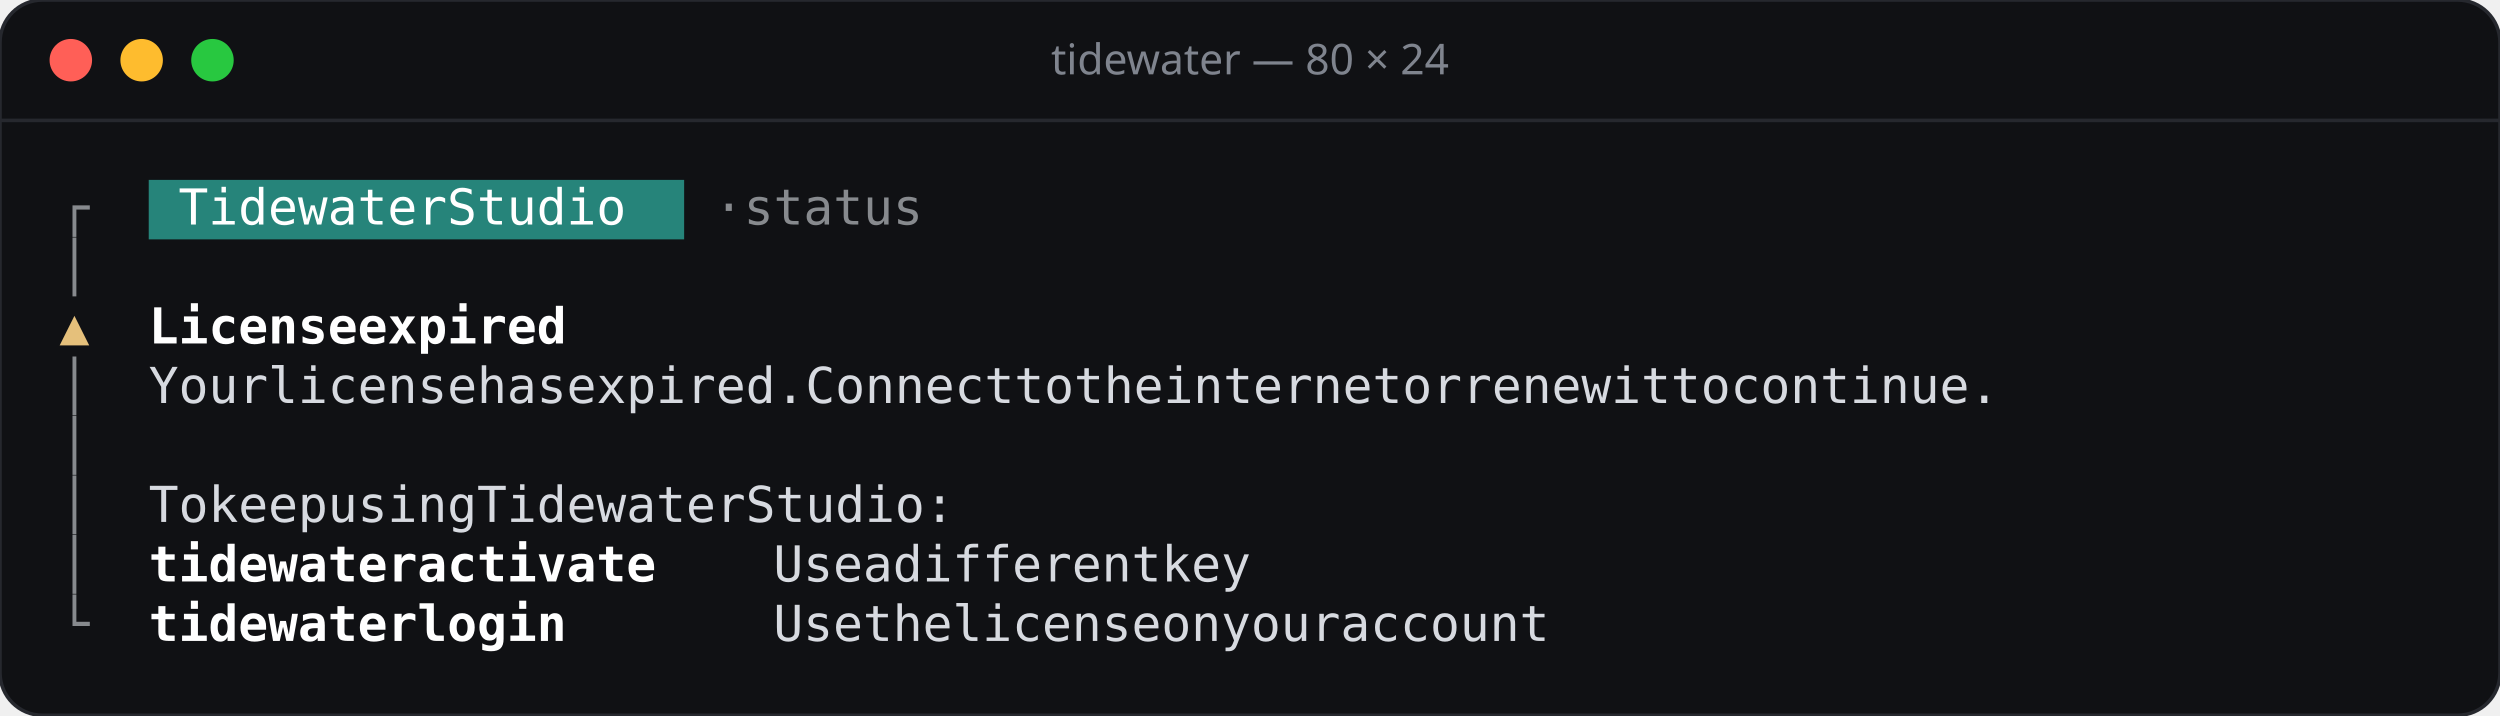
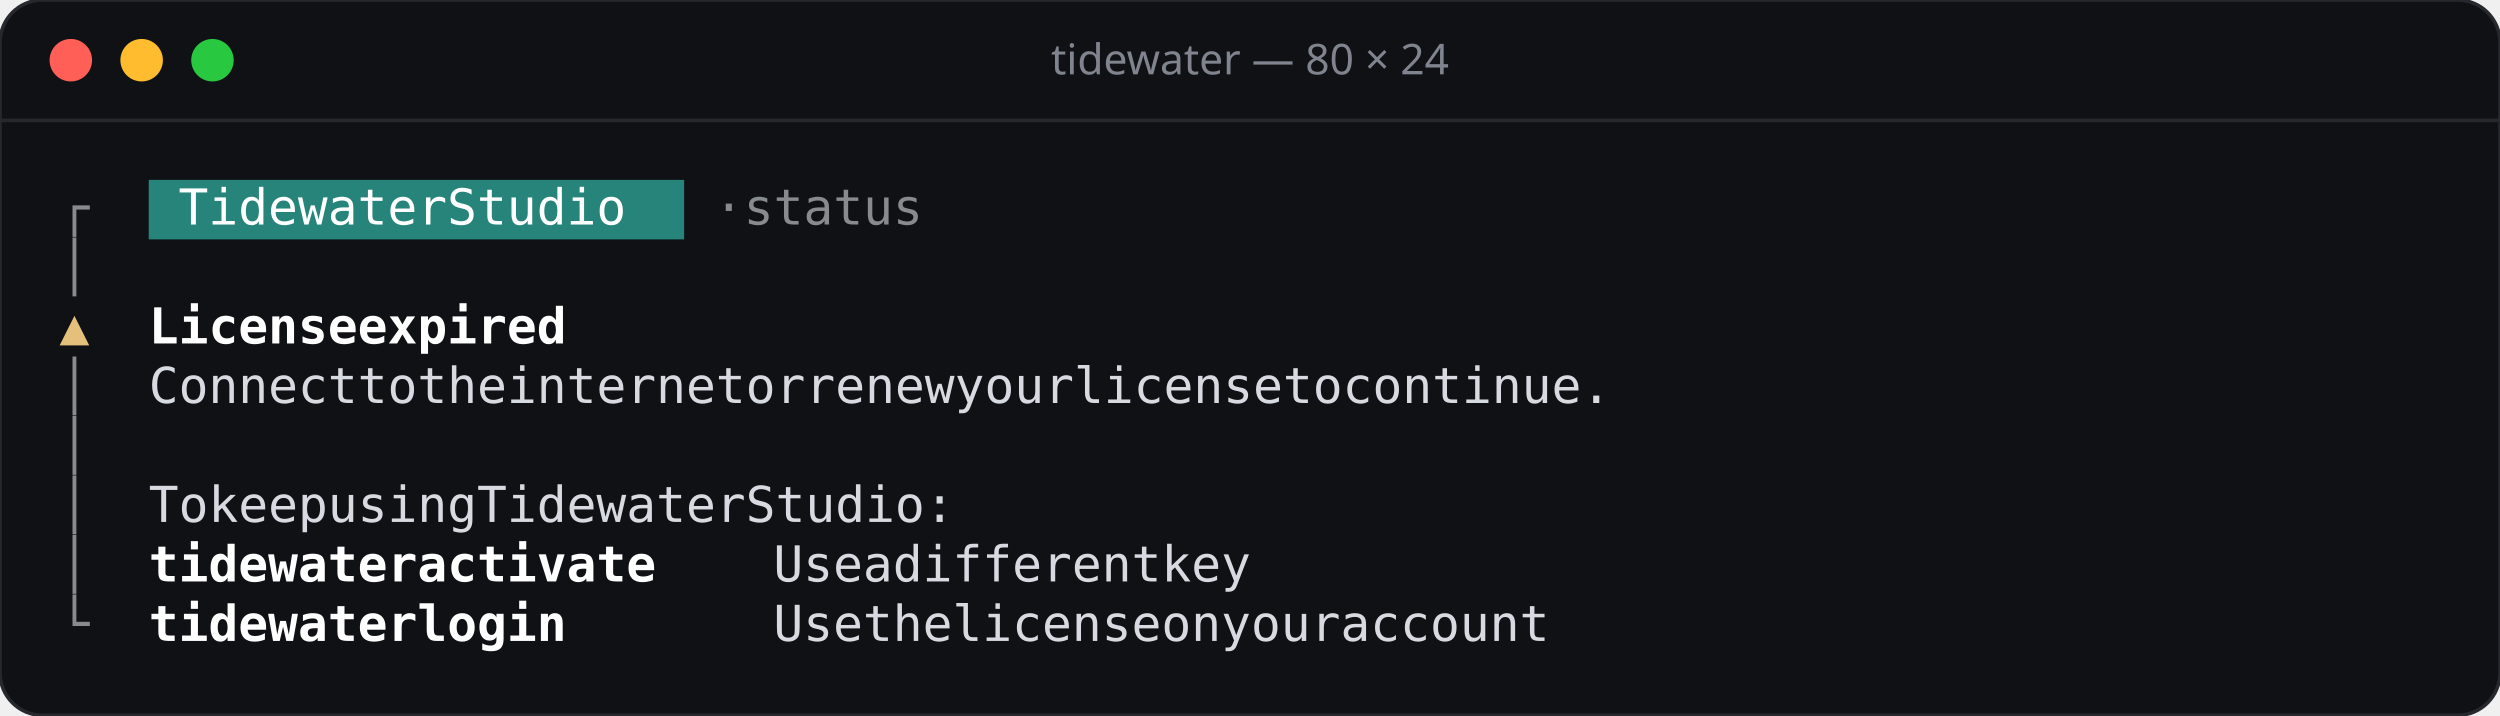
<svg xmlns="http://www.w3.org/2000/svg" width="706" height="202" viewBox="0 0 706 202">
  <rect width="706" height="202" rx="12" fill="#101114" stroke="#26282e" />
  <line x1="0" y1="34" x2="706" y2="34" stroke="#26282e" />
  <circle cx="20" cy="17" r="6" fill="#ff5f57" />
  <circle cx="40" cy="17" r="6" fill="#febc2e" />
  <circle cx="60" cy="17" r="6" fill="#28c840" />
  <text x="353" y="21" text-anchor="middle" font-family="Rubik, system-ui, sans-serif" font-size="12" font-weight="500" fill="#7f848e">tidewater — 80 × 24</text>
  <g font-family="'JetBrains Mono', ui-monospace, monospace" font-size="14">
    <rect x="42.0" y="50.8" width="151.2" height="16.8" fill="#26847a" />
    <text x="16.8" y="63.4" fill="#878a8e">┌</text>
    <text x="50.4 58.8 67.2 75.6 84.0 92.4 100.8 109.2 117.6 134.4 142.8 151.2 159.6 168.0 176.4" y="63.4" fill="#ffffff">TidewaterStudio</text>
    <text x="201.6 218.4 226.8 235.2 243.6 252.0 260.4" y="63.4" fill="#878a8e">·status</text>
    <text x="16.8" y="80.2" fill="#878a8e">│</text>
    <text x="16.8" y="97.0" fill="#e5c07b">▲</text>
    <text x="42.0 50.4 58.8 67.2 75.6 84.0 92.4 109.2 117.6 126.0 134.4 142.8 151.2 159.6" y="97.0" fill="#ffffff" font-weight="600">Licenseexpired</text>
    <text x="16.8" y="113.8" fill="#878a8e">│</text>
-     <text x="42.0 50.4 58.8 67.2 84.0 92.4 100.8 109.2 117.6 126.0 134.4 151.2 159.6 168.0 184.8 193.2 201.6 210.0 218.4 226.8 235.2 243.6 260.4 268.8 277.2 285.6 294.0 302.4 310.8 327.6 336.0 352.8 361.2 369.6 386.4 394.8 403.2 411.6 420.0 428.4 436.8 445.2 462.0 470.4 487.2 495.6 504.0 512.4 520.8 537.6 546.0 562.8 571.2 588.0 596.4 604.8 613.2 621.6 630.0 638.4 646.8 655.2" y="113.8" fill="#d7dae0">Yourlicensehasexpired.Connecttotheinternetorrenewittocontinue.</text>
+     <text x="42.0 50.4 58.8 67.2 75.6 84.0 92.4 109.2 117.6 134.4 142.8 151.2 168.0 176.4 184.8 193.2 201.6 210.0 218.4 226.8 243.6 252.0 268.8 277.2 285.6 294.0 302.4 319.2 327.6 336.0 344.4 361.2 369.6 378.0 386.4 394.8 403.2 411.6 428.4 436.8 453.6 462.0 470.4 478.8 487.2 495.6 504.0 512.4 520.8" y="113.8" fill="#d7dae0">Connecttotheinternetorrenewyourlicensetocontinue.</text>
    <text x="16.8" y="130.6" fill="#878a8e">│</text>
    <text x="16.8" y="147.4" fill="#878a8e">│</text>
    <text x="42.0 50.4 67.2 75.6 84.0 92.4 109.2 117.6 126.0 134.4 142.8 159.6 168.0 176.4 184.8 193.2 201.6 210.0 218.4 226.8 243.6 252.0 260.4 268.8 277.2 285.6 294.0" y="147.4" fill="#d7dae0">TokeepusingTidewaterStudio:</text>
    <text x="16.8" y="164.2" fill="#878a8e">│</text>
    <text x="42.0 50.4 58.8 67.2 75.6 84.0 92.4 100.8 109.2 126.0 134.4 142.8 151.2 159.6 168.0 176.4 184.8" y="164.2" fill="#ffffff" font-weight="600">tidewateractivate</text>
    <text x="218.4 226.8 235.2 252.0 268.8 277.2 285.6 294.0 302.4 310.8 319.2 327.6 336.0 352.8 361.2 369.6" y="164.2" fill="#d7dae0">Useadifferentkey</text>
    <text x="16.8" y="181.0" fill="#878a8e">└</text>
    <text x="42.0 50.4 58.8 67.2 75.6 84.0 92.4 100.8 109.2 126.0 134.4 142.8 151.2 159.6" y="181.0" fill="#ffffff" font-weight="600">tidewaterlogin</text>
    <text x="218.4 226.8 235.2 252.0 260.4 268.8 285.6 294.0 302.4 310.8 319.2 327.6 336.0 352.8 361.2 378.0 386.4 394.8 403.2 420.0 428.4 436.8 445.2 453.6 462.0 470.4" y="181.0" fill="#d7dae0">Usethelicenseonyouraccount</text>
  </g>
</svg>
